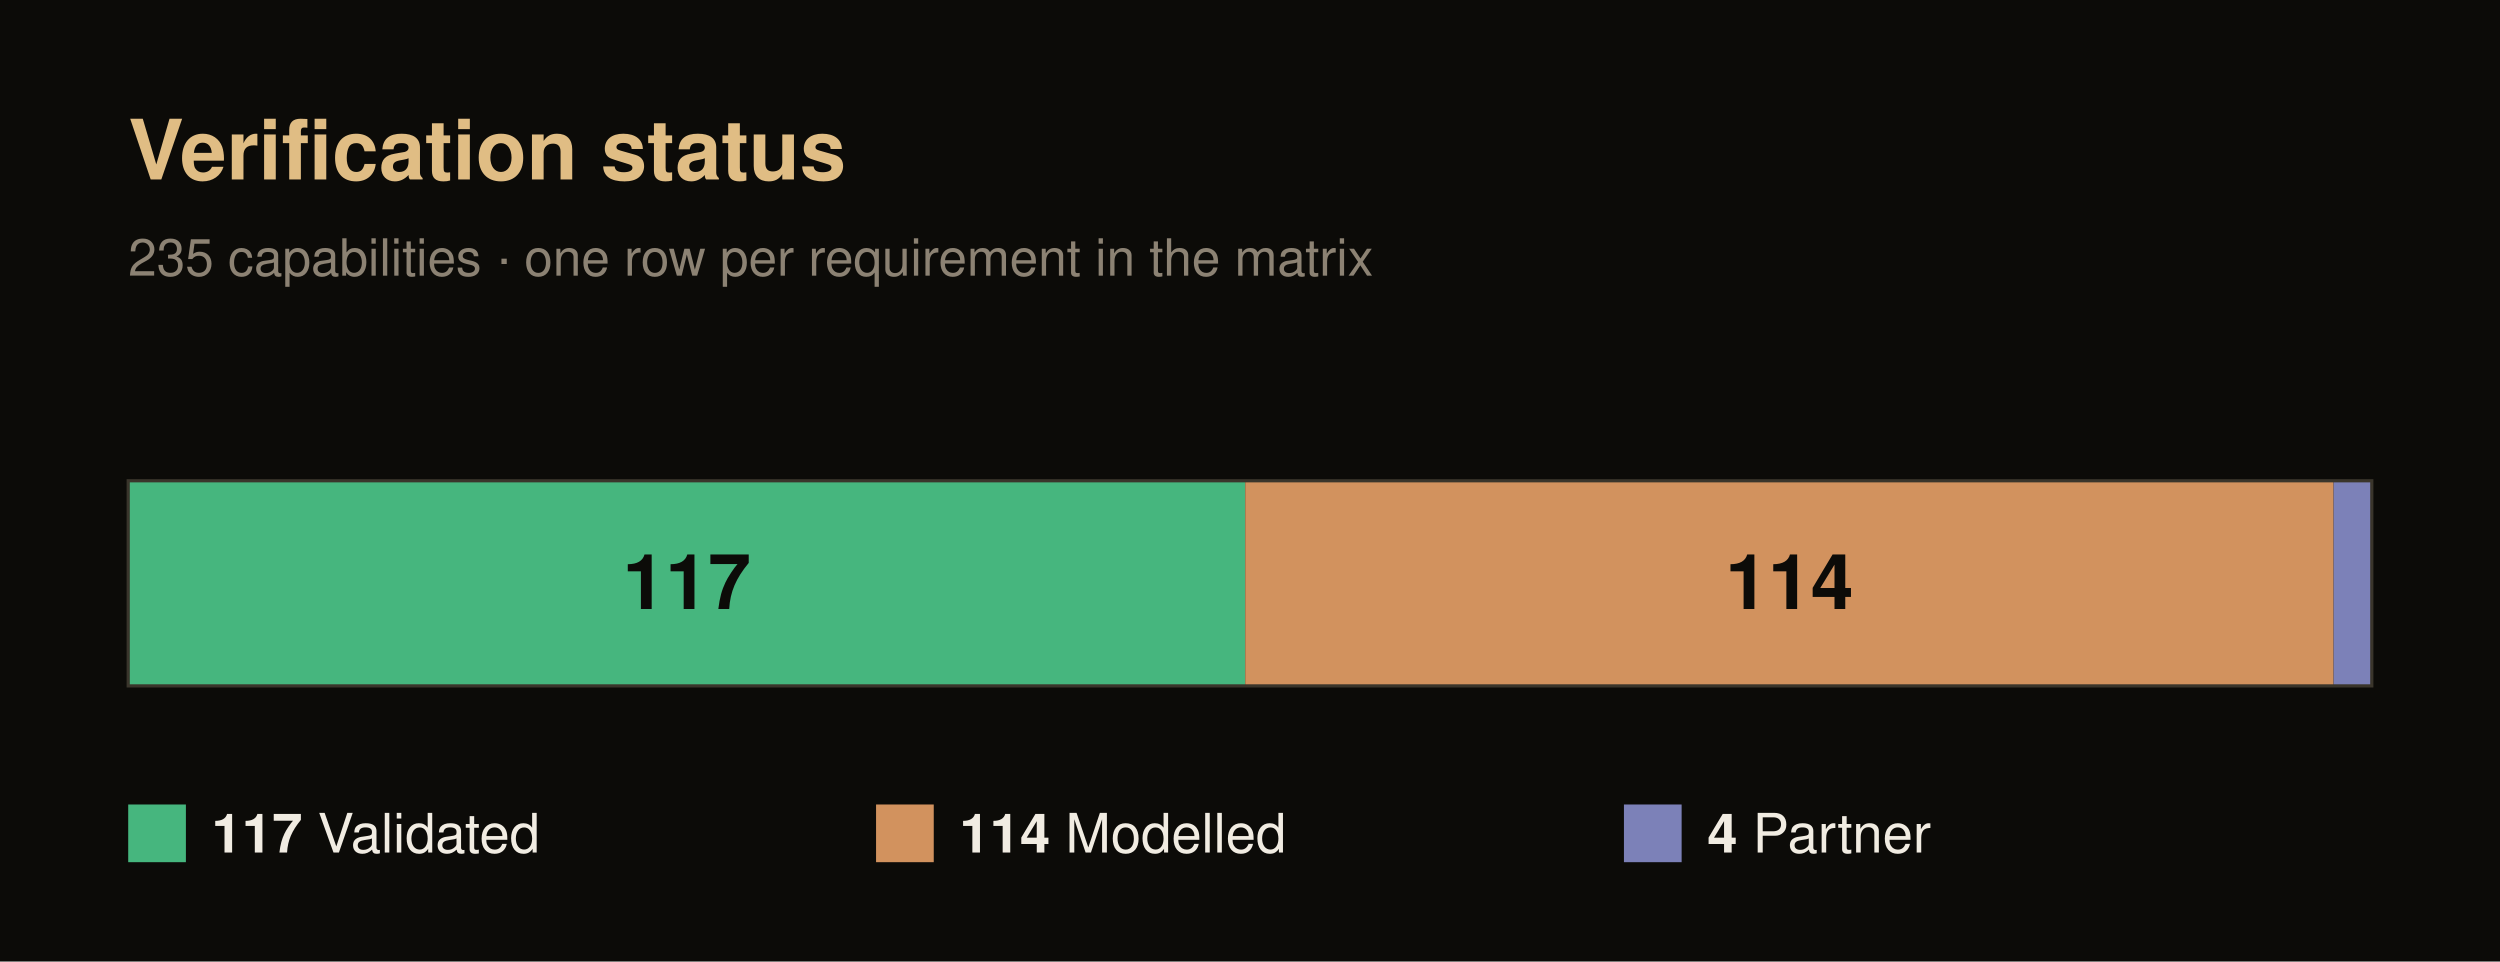
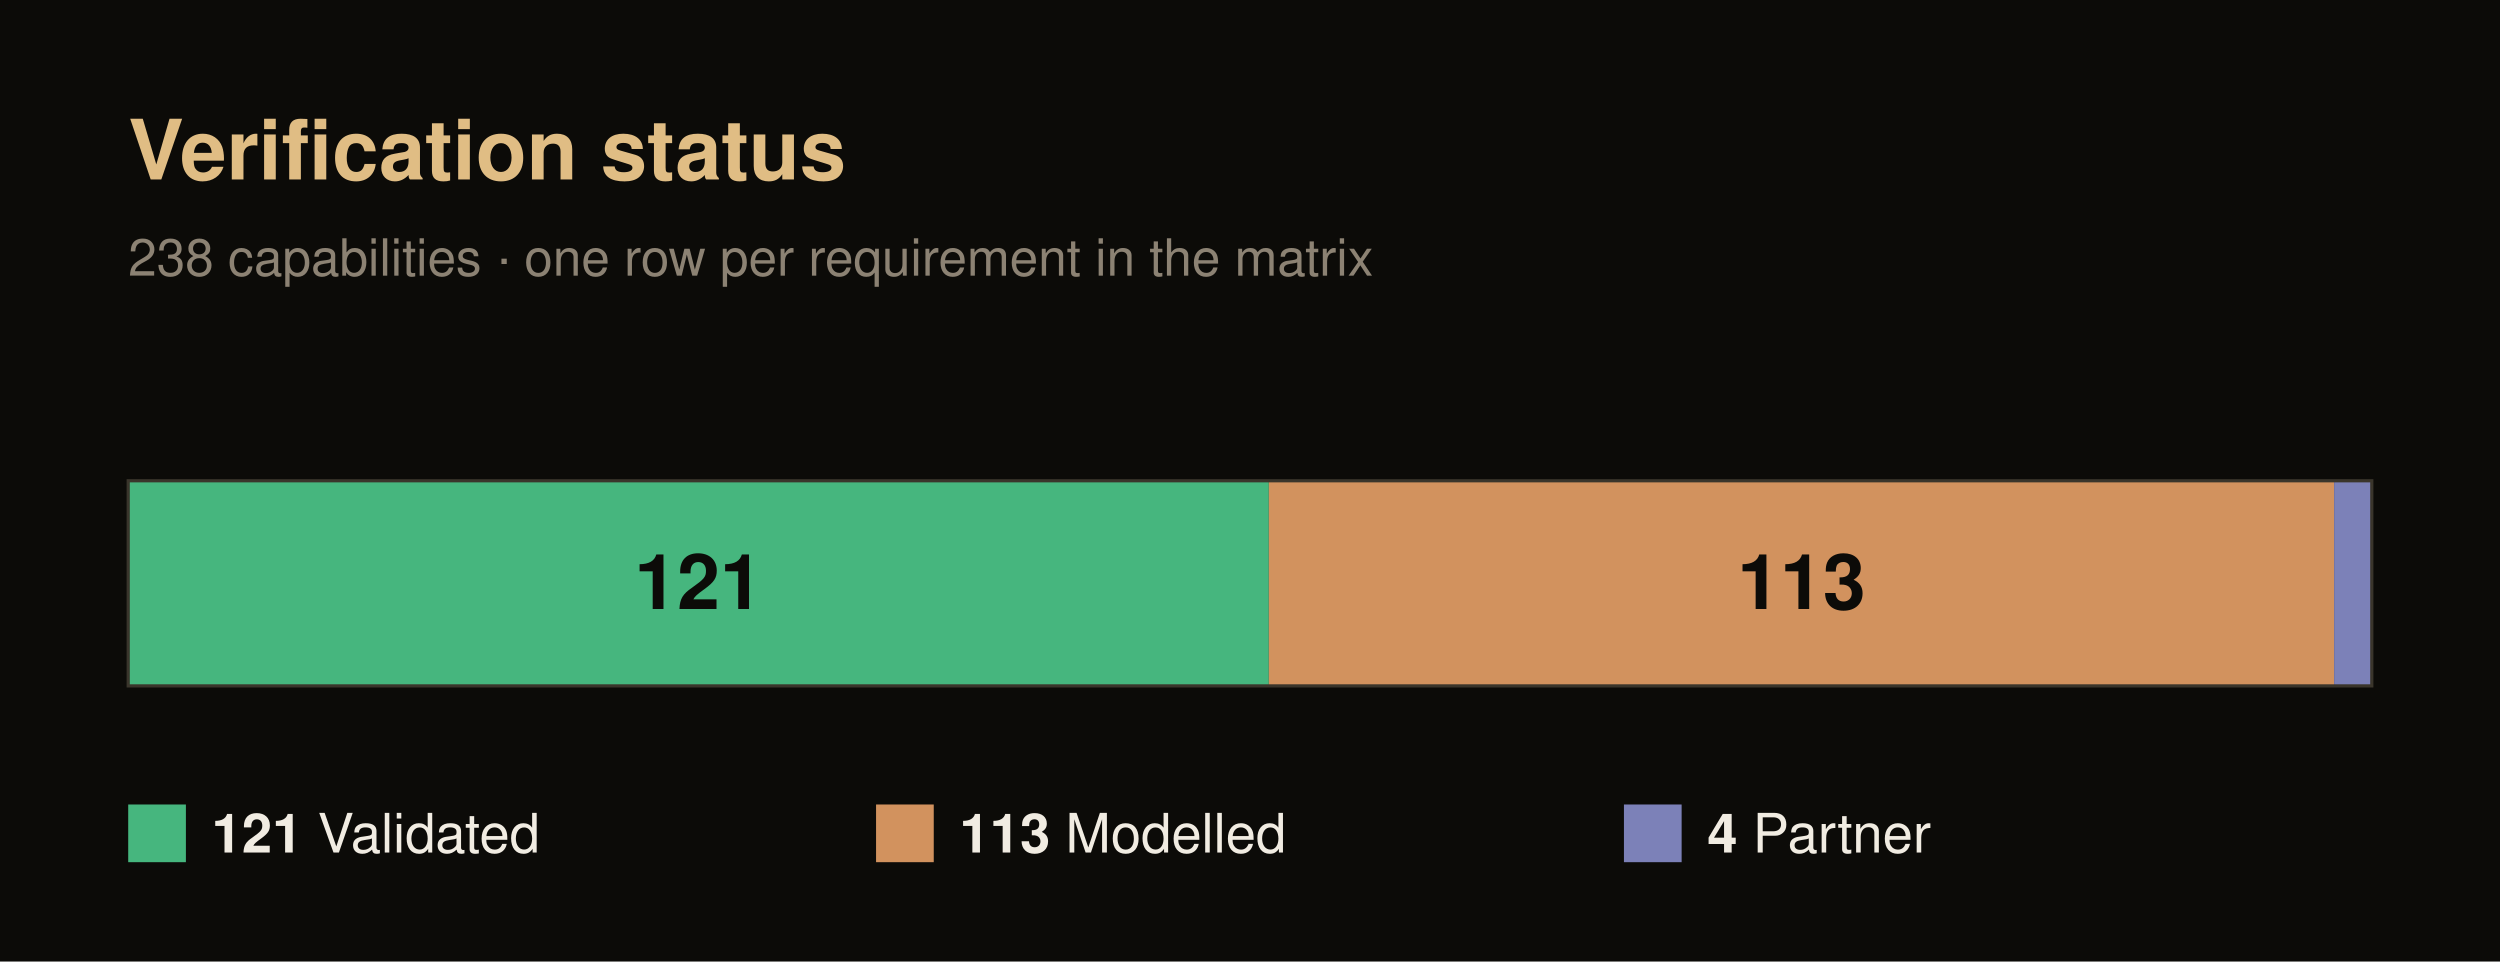
<svg xmlns="http://www.w3.org/2000/svg" width="780" height="300" viewBox="0 0 780 300" font-family="Helvetica, Arial, sans-serif">
  <rect x="0" y="0" width="780" height="300" fill="#0c0b08" />
  <text x="40" y="56" font-size="26" font-weight="700" fill="#e0bd84">Verification status</text>
-   <text x="40" y="86" font-size="16" fill="#8c8273">235 capabilities · one row per requirement in the matrix</text>
-   <rect x="40" y="150" width="348.51" height="64" fill="#46b67e" />
-   <text x="214.26" y="190" font-size="24" font-weight="700" fill="#0c0b08" text-anchor="middle">117</text>
-   <rect x="388.51" y="150" width="339.57" height="64" fill="#d2925e" />
-   <text x="558.3" y="190" font-size="24" font-weight="700" fill="#0c0b08" text-anchor="middle">114</text>
-   <rect x="728.09" y="150" width="11.91" height="64" fill="#7c81b8" />
+   <text x="40" y="86" font-size="16" fill="#8c8273">238 capabilities · one row per requirement in the matrix</text>
+   <rect x="40" y="150" width="355.88" height="64" fill="#46b67e" />
+   <text x="217.94" y="190" font-size="24" font-weight="700" fill="#0c0b08" text-anchor="middle">121</text>
+   <rect x="395.88" y="150" width="332.35" height="64" fill="#d2925e" />
+   <text x="562.06" y="190" font-size="24" font-weight="700" fill="#0c0b08" text-anchor="middle">113</text>
+   <rect x="728.24" y="150" width="11.76" height="64" fill="#7c81b8" />
  <rect x="40" y="150" width="700" height="64" fill="none" stroke="#3a352b" stroke-width="1" />
  <rect x="40" y="251" width="18" height="18" fill="#46b67e" />
  <text x="66" y="266" font-size="17" fill="#f1ece2">
-     <tspan font-weight="700">117</tspan> Validated</text>
+     <tspan font-weight="700">121</tspan> Validated</text>
  <rect x="273.33" y="251" width="18" height="18" fill="#d2925e" />
  <text x="299.33" y="266" font-size="17" fill="#f1ece2">
-     <tspan font-weight="700">114</tspan> Modelled</text>
+     <tspan font-weight="700">113</tspan> Modelled</text>
  <rect x="506.67" y="251" width="18" height="18" fill="#7c81b8" />
  <text x="532.67" y="266" font-size="17" fill="#f1ece2">
    <tspan font-weight="700">4</tspan> Partner</text>
</svg>
